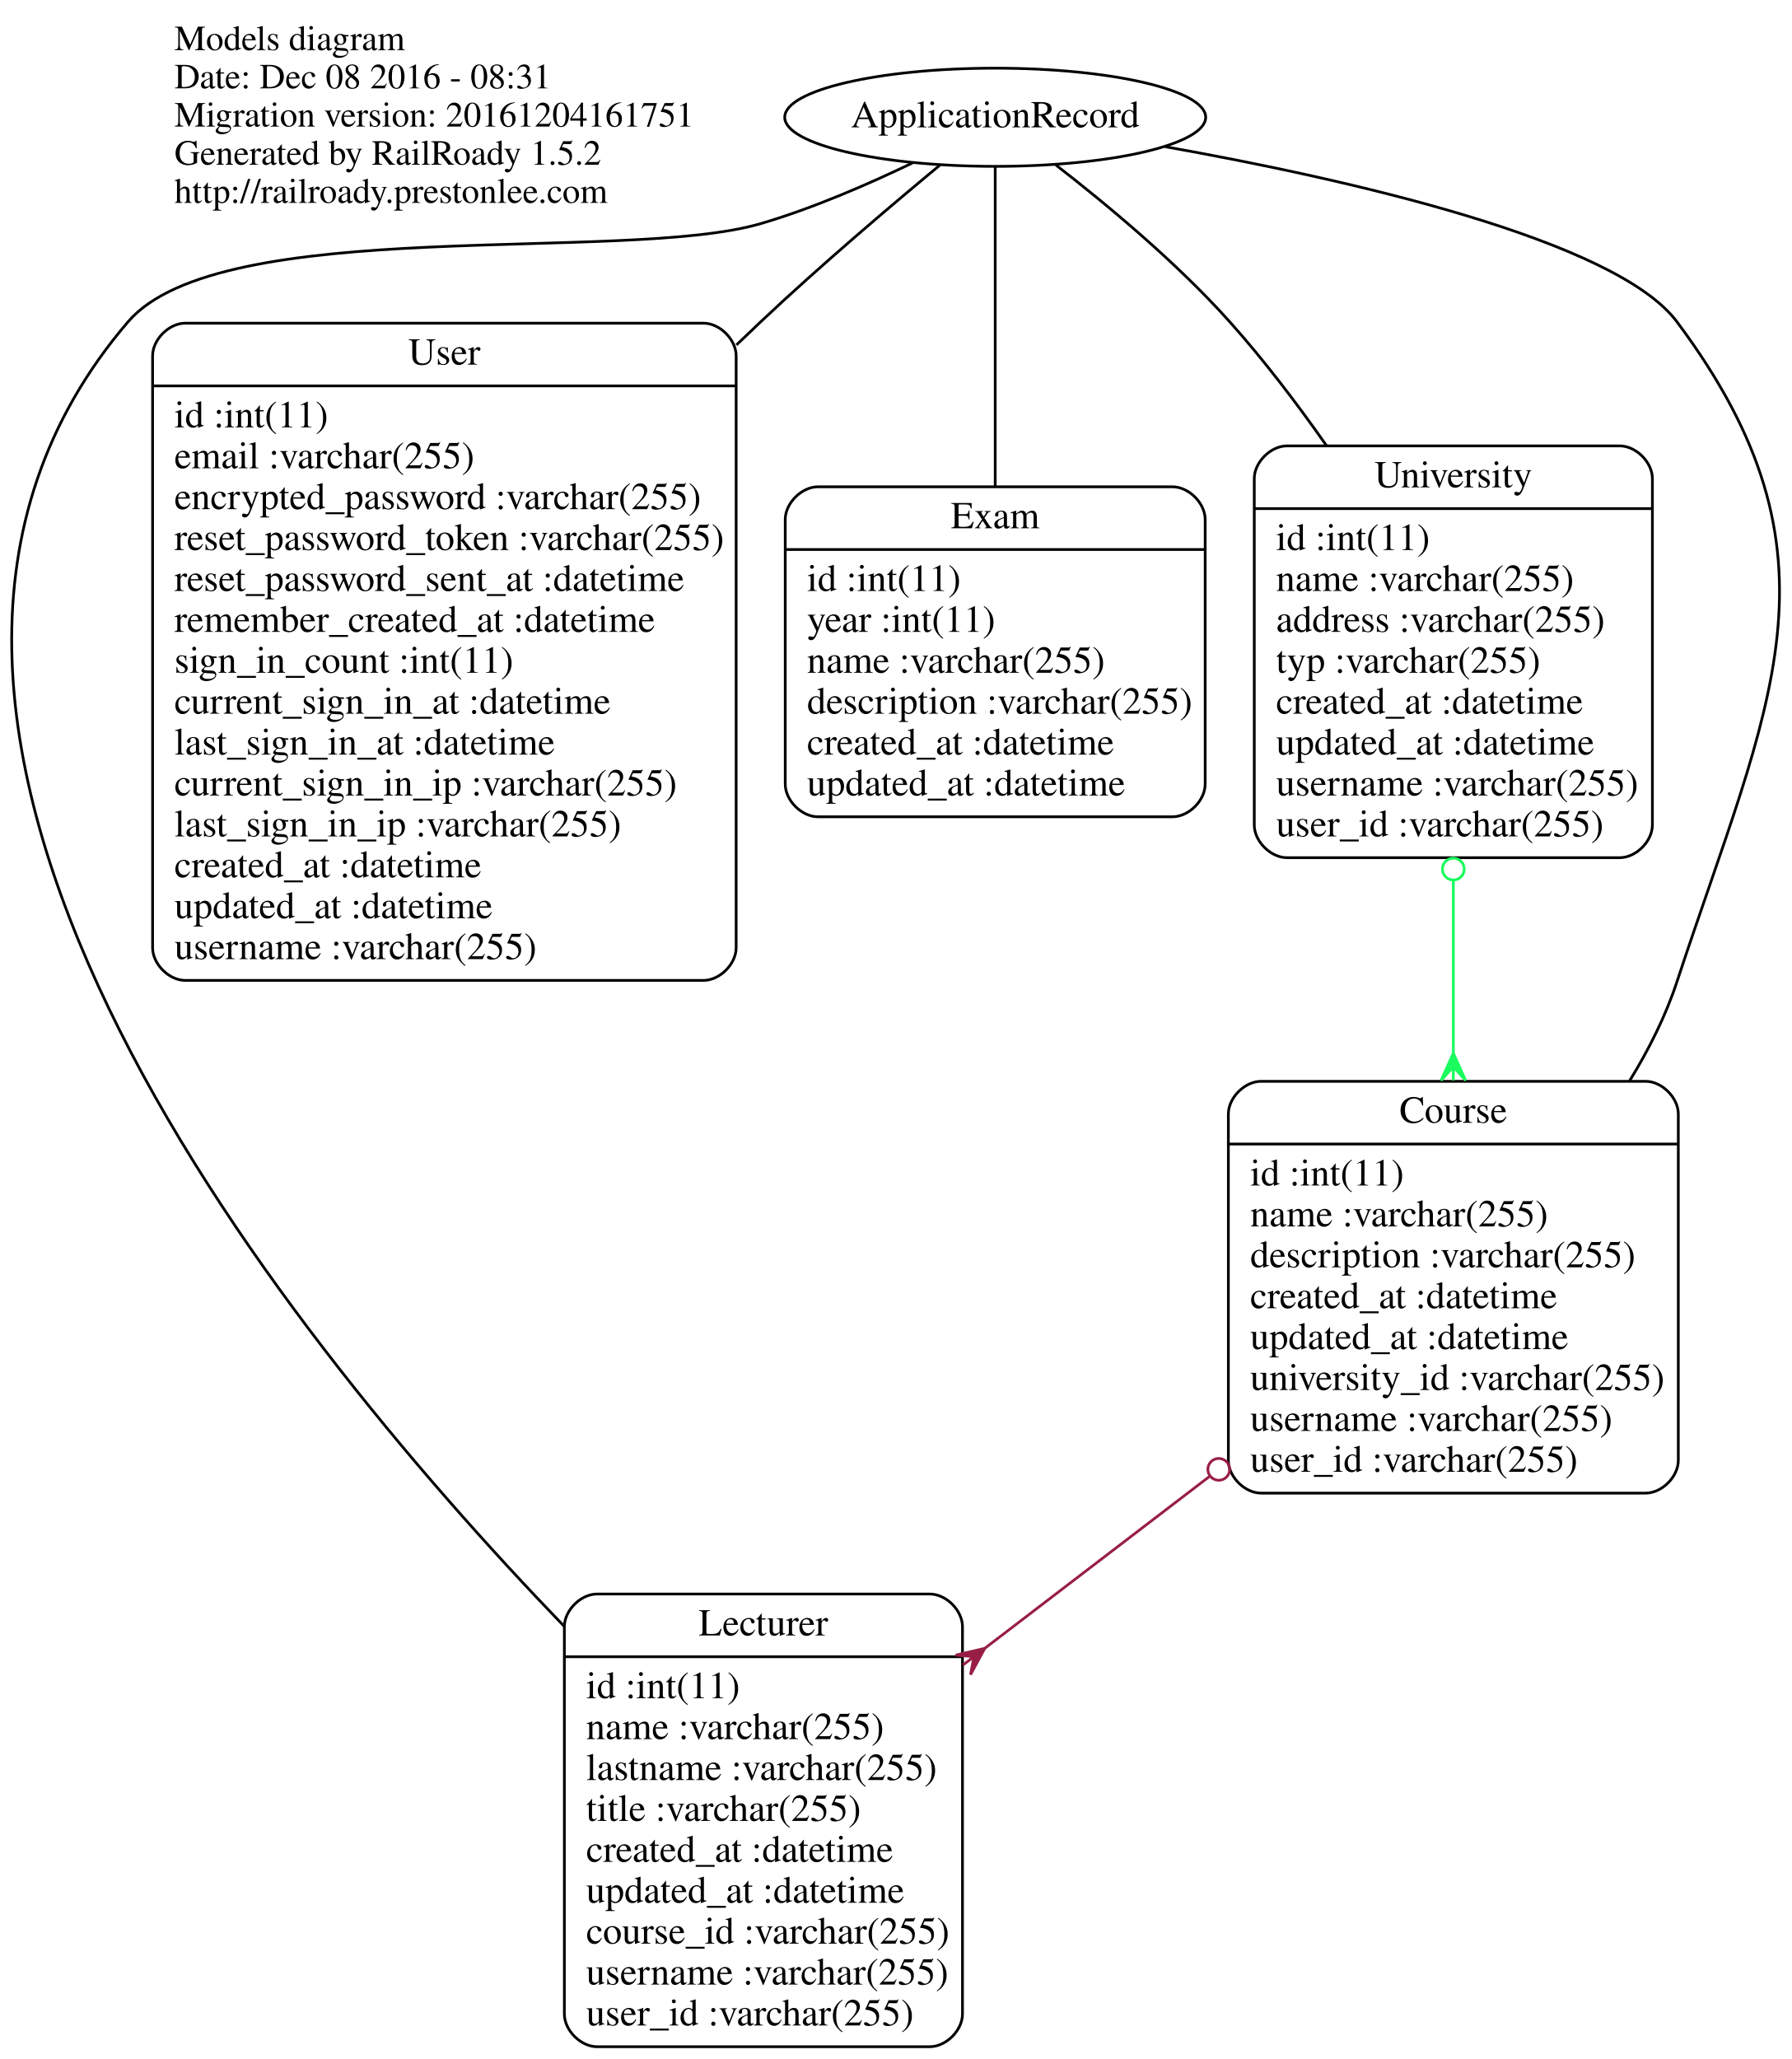
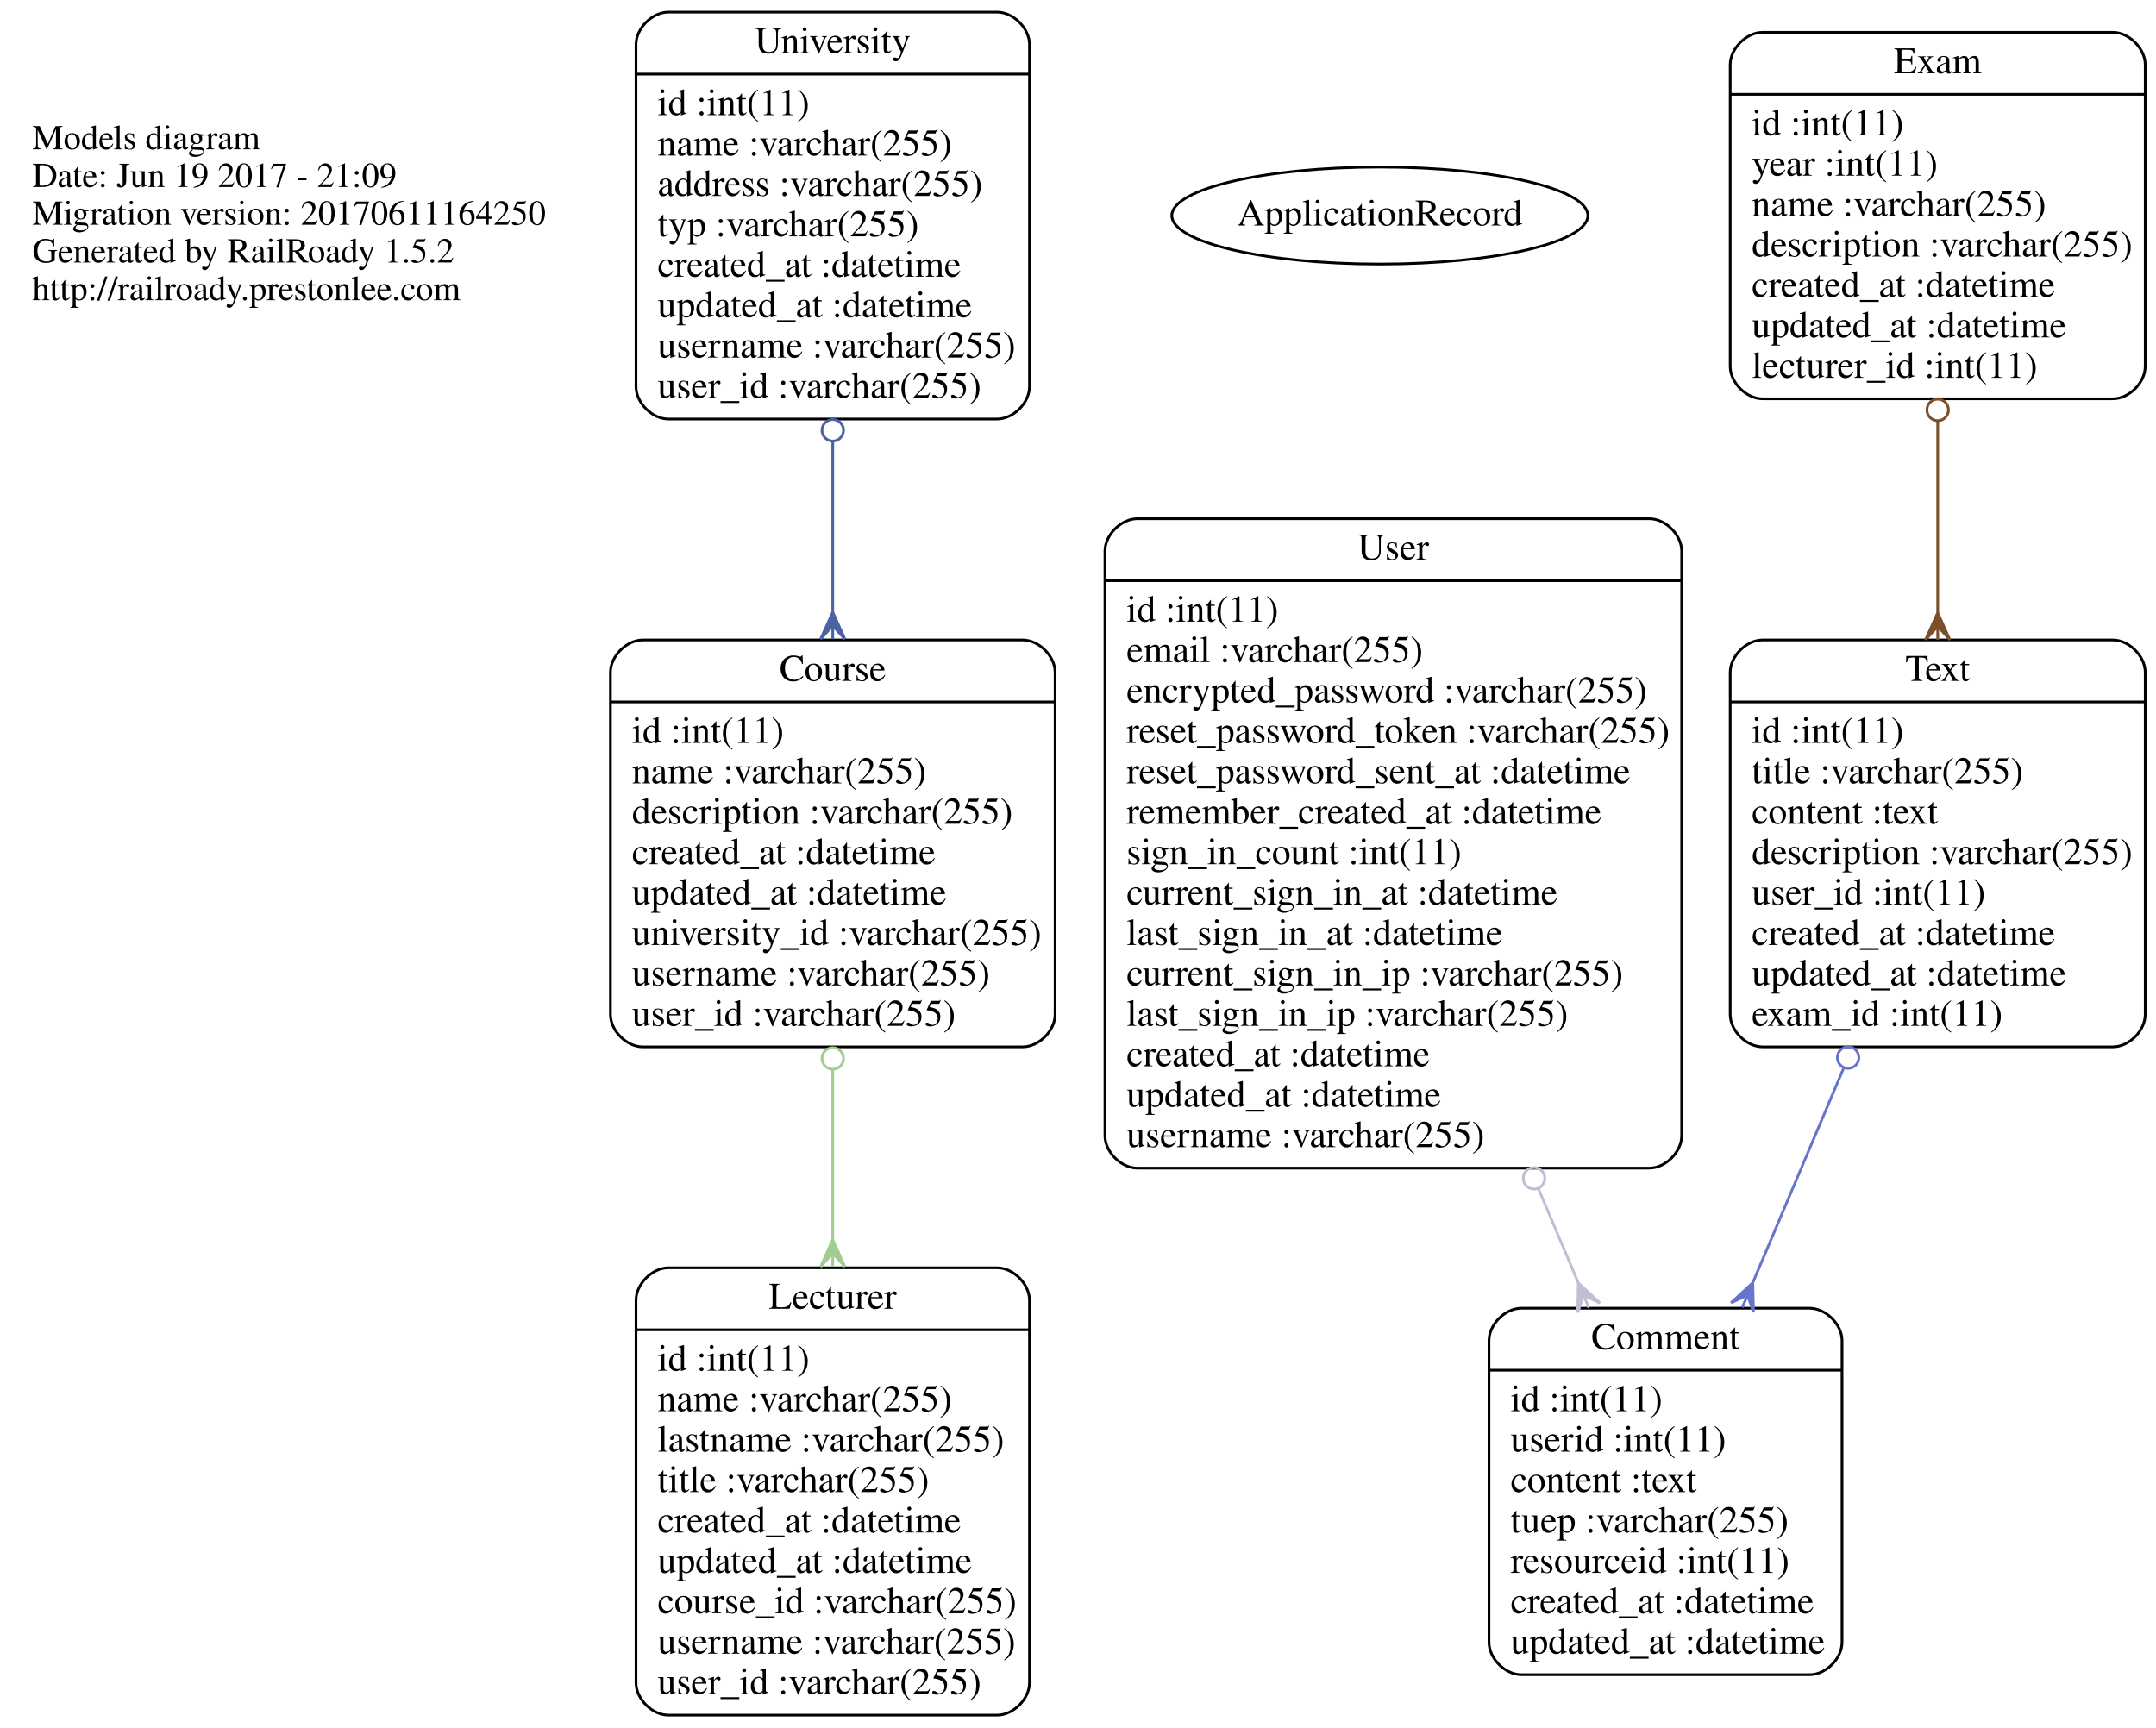
- <svg xmlns="http://www.w3.org/2000/svg" width="657pt" height="755pt" viewBox="0.00 0.00 656.73 755.00">
-   <g id="graph0" class="graph" transform="scale(1 1) rotate(0) translate(4 751)">
-     <polygon fill="none" stroke="none" points="-4,4 -4,-751 652.728,-751 652.728,4 -4,4" />
+ <svg xmlns="http://www.w3.org/2000/svg" width="800pt" height="641pt" viewBox="0.00 0.00 800.00 641.00">
+   <g id="graph0" class="graph" transform="scale(1 1) rotate(0) translate(4 637)">
+     <polygon fill="none" stroke="none" points="-4,4 -4,-637 796,-637 796,4 -4,4" />
    <g id="node1" class="node">
-       <text text-anchor="start" x="59.823" y="-732.6" font-family="Times,serif" font-size="13.00">Models diagram</text>
-       <text text-anchor="start" x="59.823" y="-718.6" font-family="Times,serif" font-size="13.00">Date: Dec 08 2016 - 08:31</text>
-       <text text-anchor="start" x="59.823" y="-704.6" font-family="Times,serif" font-size="13.00">Migration version: 20161204161751</text>
-       <text text-anchor="start" x="59.823" y="-690.6" font-family="Times,serif" font-size="13.00">Generated by RailRoady 1.5.2</text>
-       <text text-anchor="start" x="59.823" y="-676.6" font-family="Times,serif" font-size="13.00">http://railroady.prestonlee.com</text>
+       <text text-anchor="start" x="8" y="-581.6" font-family="Times,serif" font-size="13.00">Models diagram</text>
+       <text text-anchor="start" x="8" y="-567.6" font-family="Times,serif" font-size="13.00">Date: Jun 19 2017 - 21:09</text>
+       <text text-anchor="start" x="8" y="-553.6" font-family="Times,serif" font-size="13.00">Migration version: 20170611164250</text>
+       <text text-anchor="start" x="8" y="-539.6" font-family="Times,serif" font-size="13.00">Generated by RailRoady 1.5.2</text>
+       <text text-anchor="start" x="8" y="-525.6" font-family="Times,serif" font-size="13.00">http://railroady.prestonlee.com</text>
    </g>
    <g id="node2" class="node">
-       <path fill="none" stroke="black" d="M214.823,-0.5C214.823,-0.5 336.823,-0.5 336.823,-0.5 342.823,-0.5 348.823,-6.5 348.823,-12.5 348.823,-12.5 348.823,-154.5 348.823,-154.5 348.823,-160.5 342.823,-166.5 336.823,-166.5 336.823,-166.5 214.823,-166.5 214.823,-166.5 208.823,-166.5 202.823,-160.5 202.823,-154.5 202.823,-154.5 202.823,-12.5 202.823,-12.5 202.823,-6.5 208.823,-0.5 214.823,-0.5" />
-       <text text-anchor="middle" x="275.823" y="-151.3" font-family="Times,serif" font-size="14.00">Lecturer</text>
-       <polyline fill="none" stroke="black" points="202.823,-143.5 348.823,-143.5 " />
-       <text text-anchor="start" x="210.823" y="-128.3" font-family="Times,serif" font-size="14.00">id :int(11)</text>
-       <text text-anchor="start" x="210.823" y="-113.3" font-family="Times,serif" font-size="14.00">name :varchar(255)</text>
-       <text text-anchor="start" x="210.823" y="-98.3" font-family="Times,serif" font-size="14.00">lastname :varchar(255)</text>
-       <text text-anchor="start" x="210.823" y="-83.3" font-family="Times,serif" font-size="14.00">title :varchar(255)</text>
-       <text text-anchor="start" x="210.823" y="-68.3" font-family="Times,serif" font-size="14.00">created_at :datetime</text>
-       <text text-anchor="start" x="210.823" y="-53.3" font-family="Times,serif" font-size="14.00">updated_at :datetime</text>
-       <text text-anchor="start" x="210.823" y="-38.3" font-family="Times,serif" font-size="14.00">course_id :varchar(255)</text>
-       <text text-anchor="start" x="210.823" y="-23.3" font-family="Times,serif" font-size="14.00">username :varchar(255)</text>
-       <text text-anchor="start" x="210.823" y="-8.3" font-family="Times,serif" font-size="14.00">user_id :varchar(255)</text>
+       <path fill="none" stroke="black" d="M244,-0.5C244,-0.5 366,-0.5 366,-0.5 372,-0.5 378,-6.5 378,-12.5 378,-12.5 378,-154.5 378,-154.5 378,-160.5 372,-166.5 366,-166.5 366,-166.5 244,-166.5 244,-166.5 238,-166.5 232,-160.5 232,-154.5 232,-154.5 232,-12.5 232,-12.5 232,-6.5 238,-0.5 244,-0.5" />
+       <text text-anchor="middle" x="305" y="-151.3" font-family="Times,serif" font-size="14.00">Lecturer</text>
+       <polyline fill="none" stroke="black" points="232,-143.5 378,-143.5 " />
+       <text text-anchor="start" x="240" y="-128.3" font-family="Times,serif" font-size="14.00">id :int(11)</text>
+       <text text-anchor="start" x="240" y="-113.3" font-family="Times,serif" font-size="14.00">name :varchar(255)</text>
+       <text text-anchor="start" x="240" y="-98.3" font-family="Times,serif" font-size="14.00">lastname :varchar(255)</text>
+       <text text-anchor="start" x="240" y="-83.3" font-family="Times,serif" font-size="14.00">title :varchar(255)</text>
+       <text text-anchor="start" x="240" y="-68.3" font-family="Times,serif" font-size="14.00">created_at :datetime</text>
+       <text text-anchor="start" x="240" y="-53.3" font-family="Times,serif" font-size="14.00">updated_at :datetime</text>
+       <text text-anchor="start" x="240" y="-38.3" font-family="Times,serif" font-size="14.00">course_id :varchar(255)</text>
+       <text text-anchor="start" x="240" y="-23.3" font-family="Times,serif" font-size="14.00">username :varchar(255)</text>
+       <text text-anchor="start" x="240" y="-8.3" font-family="Times,serif" font-size="14.00">user_id :varchar(255)</text>
    </g>
    <g id="node3" class="node">
-       <ellipse fill="none" stroke="black" cx="360.823" cy="-708" rx="77.187" ry="18" />
-       <text text-anchor="middle" x="360.823" y="-704.3" font-family="Times,serif" font-size="14.00">ApplicationRecord</text>
+       <ellipse fill="none" stroke="black" cx="508" cy="-557" rx="77.187" ry="18" />
+       <text text-anchor="middle" x="508" y="-553.3" font-family="Times,serif" font-size="14.00">ApplicationRecord</text>
+     </g>
+     <g id="node4" class="node">
+       <path fill="none" stroke="black" d="M560.5,-15.5C560.5,-15.5 667.5,-15.5 667.5,-15.5 673.5,-15.5 679.5,-21.5 679.5,-27.5 679.5,-27.5 679.5,-139.5 679.5,-139.5 679.5,-145.5 673.5,-151.5 667.5,-151.5 667.5,-151.5 560.5,-151.5 560.5,-151.5 554.5,-151.5 548.5,-145.5 548.5,-139.5 548.5,-139.5 548.5,-27.5 548.5,-27.5 548.5,-21.5 554.5,-15.5 560.5,-15.5" />
+       <text text-anchor="middle" x="614" y="-136.3" font-family="Times,serif" font-size="14.00">Comment</text>
+       <polyline fill="none" stroke="black" points="548.5,-128.5 679.5,-128.5 " />
+       <text text-anchor="start" x="556.5" y="-113.3" font-family="Times,serif" font-size="14.00">id :int(11)</text>
+       <text text-anchor="start" x="556.5" y="-98.3" font-family="Times,serif" font-size="14.00">userid :int(11)</text>
+       <text text-anchor="start" x="556.5" y="-83.3" font-family="Times,serif" font-size="14.00">content :text</text>
+       <text text-anchor="start" x="556.5" y="-68.3" font-family="Times,serif" font-size="14.00">tuep :varchar(255)</text>
+       <text text-anchor="start" x="556.5" y="-53.3" font-family="Times,serif" font-size="14.00">resourceid :int(11)</text>
+       <text text-anchor="start" x="556.5" y="-38.3" font-family="Times,serif" font-size="14.00">created_at :datetime</text>
+       <text text-anchor="start" x="556.5" y="-23.3" font-family="Times,serif" font-size="14.00">updated_at :datetime</text>
+     </g>
+     <g id="node5" class="node">
+       <path fill="none" stroke="black" d="M418,-203.5C418,-203.5 608,-203.5 608,-203.5 614,-203.5 620,-209.5 620,-215.5 620,-215.5 620,-432.5 620,-432.5 620,-438.5 614,-444.5 608,-444.5 608,-444.5 418,-444.5 418,-444.5 412,-444.5 406,-438.5 406,-432.5 406,-432.5 406,-215.5 406,-215.5 406,-209.5 412,-203.5 418,-203.5" />
+       <text text-anchor="middle" x="513" y="-429.3" font-family="Times,serif" font-size="14.00">User</text>
+       <polyline fill="none" stroke="black" points="406,-421.5 620,-421.5 " />
+       <text text-anchor="start" x="414" y="-406.3" font-family="Times,serif" font-size="14.00">id :int(11)</text>
+       <text text-anchor="start" x="414" y="-391.3" font-family="Times,serif" font-size="14.00">email :varchar(255)</text>
+       <text text-anchor="start" x="414" y="-376.3" font-family="Times,serif" font-size="14.00">encrypted_password :varchar(255)</text>
+       <text text-anchor="start" x="414" y="-361.3" font-family="Times,serif" font-size="14.00">reset_password_token :varchar(255)</text>
+       <text text-anchor="start" x="414" y="-346.3" font-family="Times,serif" font-size="14.00">reset_password_sent_at :datetime</text>
+       <text text-anchor="start" x="414" y="-331.3" font-family="Times,serif" font-size="14.00">remember_created_at :datetime</text>
+       <text text-anchor="start" x="414" y="-316.3" font-family="Times,serif" font-size="14.00">sign_in_count :int(11)</text>
+       <text text-anchor="start" x="414" y="-301.3" font-family="Times,serif" font-size="14.00">current_sign_in_at :datetime</text>
+       <text text-anchor="start" x="414" y="-286.3" font-family="Times,serif" font-size="14.00">last_sign_in_at :datetime</text>
+       <text text-anchor="start" x="414" y="-271.3" font-family="Times,serif" font-size="14.00">current_sign_in_ip :varchar(255)</text>
+       <text text-anchor="start" x="414" y="-256.3" font-family="Times,serif" font-size="14.00">last_sign_in_ip :varchar(255)</text>
+       <text text-anchor="start" x="414" y="-241.3" font-family="Times,serif" font-size="14.00">created_at :datetime</text>
+       <text text-anchor="start" x="414" y="-226.3" font-family="Times,serif" font-size="14.00">updated_at :datetime</text>
+       <text text-anchor="start" x="414" y="-211.3" font-family="Times,serif" font-size="14.00">username :varchar(255)</text>
    </g>
    <g id="edge1" class="edge">
-       <path fill="none" stroke="black" d="M330.51,-691.267C314.361,-683.492 293.934,-674.599 274.823,-669 224.755,-654.331 76.768,-672.619 42.823,-633 -81.544,-487.847 94.947,-266.531 202.822,-154.582" />
+       <path fill="none" stroke="#bfbfd3" d="M566.823,-195.904C571.869,-183.987 576.871,-172.176 581.626,-160.949" />
+       <ellipse fill="none" stroke="#bfbfd3" cx="565.208" cy="-199.717" rx="4" ry="4" />
+       <polygon fill="#bfbfd3" stroke="#bfbfd3" points="581.657,-160.874 589.701,-153.42 583.607,-156.269 585.557,-151.665 585.557,-151.665 585.557,-151.665 583.607,-156.269 581.413,-149.91 581.657,-160.874 581.657,-160.874" />
    </g>
-     <g id="node4" class="node">
-       <path fill="none" stroke="black" d="M63.823,-391.5C63.823,-391.5 253.823,-391.5 253.823,-391.5 259.823,-391.5 265.823,-397.5 265.823,-403.5 265.823,-403.5 265.823,-620.5 265.823,-620.5 265.823,-626.5 259.823,-632.5 253.823,-632.5 253.823,-632.5 63.823,-632.5 63.823,-632.5 57.823,-632.5 51.823,-626.5 51.823,-620.5 51.823,-620.5 51.823,-403.5 51.823,-403.5 51.823,-397.5 57.823,-391.5 63.823,-391.5" />
-       <text text-anchor="middle" x="158.823" y="-617.3" font-family="Times,serif" font-size="14.00">User</text>
-       <polyline fill="none" stroke="black" points="51.823,-609.5 265.823,-609.5 " />
-       <text text-anchor="start" x="59.823" y="-594.3" font-family="Times,serif" font-size="14.00">id :int(11)</text>
-       <text text-anchor="start" x="59.823" y="-579.3" font-family="Times,serif" font-size="14.00">email :varchar(255)</text>
-       <text text-anchor="start" x="59.823" y="-564.3" font-family="Times,serif" font-size="14.00">encrypted_password :varchar(255)</text>
-       <text text-anchor="start" x="59.823" y="-549.3" font-family="Times,serif" font-size="14.00">reset_password_token :varchar(255)</text>
-       <text text-anchor="start" x="59.823" y="-534.3" font-family="Times,serif" font-size="14.00">reset_password_sent_at :datetime</text>
-       <text text-anchor="start" x="59.823" y="-519.3" font-family="Times,serif" font-size="14.00">remember_created_at :datetime</text>
-       <text text-anchor="start" x="59.823" y="-504.3" font-family="Times,serif" font-size="14.00">sign_in_count :int(11)</text>
-       <text text-anchor="start" x="59.823" y="-489.3" font-family="Times,serif" font-size="14.00">current_sign_in_at :datetime</text>
-       <text text-anchor="start" x="59.823" y="-474.3" font-family="Times,serif" font-size="14.00">last_sign_in_at :datetime</text>
-       <text text-anchor="start" x="59.823" y="-459.3" font-family="Times,serif" font-size="14.00">current_sign_in_ip :varchar(255)</text>
-       <text text-anchor="start" x="59.823" y="-444.3" font-family="Times,serif" font-size="14.00">last_sign_in_ip :varchar(255)</text>
-       <text text-anchor="start" x="59.823" y="-429.3" font-family="Times,serif" font-size="14.00">created_at :datetime</text>
-       <text text-anchor="start" x="59.823" y="-414.3" font-family="Times,serif" font-size="14.00">updated_at :datetime</text>
-       <text text-anchor="start" x="59.823" y="-399.3" font-family="Times,serif" font-size="14.00">username :varchar(255)</text>
+     <g id="node6" class="node">
+       <path fill="none" stroke="black" d="M650,-248.5C650,-248.5 780,-248.5 780,-248.5 786,-248.5 792,-254.5 792,-260.5 792,-260.5 792,-387.5 792,-387.5 792,-393.5 786,-399.5 780,-399.5 780,-399.5 650,-399.5 650,-399.5 644,-399.5 638,-393.5 638,-387.5 638,-387.5 638,-260.5 638,-260.5 638,-254.5 644,-248.5 650,-248.5" />
+       <text text-anchor="middle" x="715" y="-384.3" font-family="Times,serif" font-size="14.00">Text</text>
+       <polyline fill="none" stroke="black" points="638,-376.5 792,-376.5 " />
+       <text text-anchor="start" x="646" y="-361.3" font-family="Times,serif" font-size="14.00">id :int(11)</text>
+       <text text-anchor="start" x="646" y="-346.3" font-family="Times,serif" font-size="14.00">title :varchar(255)</text>
+       <text text-anchor="start" x="646" y="-331.3" font-family="Times,serif" font-size="14.00">content :text</text>
+       <text text-anchor="start" x="646" y="-316.3" font-family="Times,serif" font-size="14.00">description :varchar(255)</text>
+       <text text-anchor="start" x="646" y="-301.3" font-family="Times,serif" font-size="14.00">user_id :int(11)</text>
+       <text text-anchor="start" x="646" y="-286.3" font-family="Times,serif" font-size="14.00">created_at :datetime</text>
+       <text text-anchor="start" x="646" y="-271.3" font-family="Times,serif" font-size="14.00">updated_at :datetime</text>
+       <text text-anchor="start" x="646" y="-256.3" font-family="Times,serif" font-size="14.00">exam_id :int(11)</text>
    </g>
    <g id="edge2" class="edge">
-       <path fill="none" stroke="black" d="M340.556,-690.458C322.833,-675.784 296.597,-653.549 274.823,-633 271.872,-630.216 268.898,-627.377 265.911,-624.499" />
+       <path fill="none" stroke="#6475cb" d="M680.065,-240.506C669.184,-214.811 657.234,-186.593 646.525,-161.304" />
+       <ellipse fill="none" stroke="#6475cb" cx="681.76" cy="-244.508" rx="4" ry="4" />
+       <polygon fill="#6475cb" stroke="#6475cb" points="646.386,-160.975 646.63,-150.012 644.436,-156.371 642.486,-151.766 642.486,-151.766 642.486,-151.766 644.436,-156.371 638.342,-153.521 646.386,-160.975 646.386,-160.975" />
    </g>
-     <g id="node5" class="node">
-       <path fill="none" stroke="black" d="M295.823,-451.5C295.823,-451.5 425.823,-451.5 425.823,-451.5 431.823,-451.5 437.823,-457.5 437.823,-463.5 437.823,-463.5 437.823,-560.5 437.823,-560.5 437.823,-566.5 431.823,-572.5 425.823,-572.5 425.823,-572.5 295.823,-572.5 295.823,-572.5 289.823,-572.5 283.823,-566.5 283.823,-560.5 283.823,-560.5 283.823,-463.5 283.823,-463.5 283.823,-457.5 289.823,-451.5 295.823,-451.5" />
-       <text text-anchor="middle" x="360.823" y="-557.3" font-family="Times,serif" font-size="14.00">Exam</text>
-       <polyline fill="none" stroke="black" points="283.823,-549.5 437.823,-549.5 " />
-       <text text-anchor="start" x="291.823" y="-534.3" font-family="Times,serif" font-size="14.00">id :int(11)</text>
-       <text text-anchor="start" x="291.823" y="-519.3" font-family="Times,serif" font-size="14.00">year :int(11)</text>
-       <text text-anchor="start" x="291.823" y="-504.3" font-family="Times,serif" font-size="14.00">name :varchar(255)</text>
-       <text text-anchor="start" x="291.823" y="-489.3" font-family="Times,serif" font-size="14.00">description :varchar(255)</text>
-       <text text-anchor="start" x="291.823" y="-474.3" font-family="Times,serif" font-size="14.00">created_at :datetime</text>
-       <text text-anchor="start" x="291.823" y="-459.3" font-family="Times,serif" font-size="14.00">updated_at :datetime</text>
+     <g id="node7" class="node">
+       <path fill="none" stroke="black" d="M650,-489C650,-489 780,-489 780,-489 786,-489 792,-495 792,-501 792,-501 792,-613 792,-613 792,-619 786,-625 780,-625 780,-625 650,-625 650,-625 644,-625 638,-619 638,-613 638,-613 638,-501 638,-501 638,-495 644,-489 650,-489" />
+       <text text-anchor="middle" x="715" y="-609.8" font-family="Times,serif" font-size="14.00">Exam</text>
+       <polyline fill="none" stroke="black" points="638,-602 792,-602 " />
+       <text text-anchor="start" x="646" y="-586.8" font-family="Times,serif" font-size="14.00">id :int(11)</text>
+       <text text-anchor="start" x="646" y="-571.8" font-family="Times,serif" font-size="14.00">year :int(11)</text>
+       <text text-anchor="start" x="646" y="-556.8" font-family="Times,serif" font-size="14.00">name :varchar(255)</text>
+       <text text-anchor="start" x="646" y="-541.8" font-family="Times,serif" font-size="14.00">description :varchar(255)</text>
+       <text text-anchor="start" x="646" y="-526.8" font-family="Times,serif" font-size="14.00">created_at :datetime</text>
+       <text text-anchor="start" x="646" y="-511.8" font-family="Times,serif" font-size="14.00">updated_at :datetime</text>
+       <text text-anchor="start" x="646" y="-496.8" font-family="Times,serif" font-size="14.00">lecturer_id :int(11)</text>
    </g>
    <g id="edge3" class="edge">
-       <path fill="none" stroke="black" d="M360.823,-689.784C360.823,-663.726 360.823,-613.021 360.823,-572.572" />
+       <path fill="none" stroke="#7b4f28" d="M715,-480.555C715,-457.921 715,-432.945 715,-409.752" />
+       <ellipse fill="none" stroke="#7b4f28" cx="715" cy="-484.875" rx="4" ry="4" />
+       <polygon fill="#7b4f28" stroke="#7b4f28" points="715,-409.587 719.5,-399.587 715,-404.587 715,-399.587 715,-399.587 715,-399.587 715,-404.587 710.5,-399.587 715,-409.587 715,-409.587" />
    </g>
-     <g id="node6" class="node">
-       <path fill="none" stroke="black" d="M467.823,-436.5C467.823,-436.5 589.823,-436.5 589.823,-436.5 595.823,-436.5 601.823,-442.5 601.823,-448.5 601.823,-448.5 601.823,-575.5 601.823,-575.5 601.823,-581.5 595.823,-587.5 589.823,-587.5 589.823,-587.5 467.823,-587.5 467.823,-587.5 461.823,-587.5 455.823,-581.5 455.823,-575.5 455.823,-575.5 455.823,-448.5 455.823,-448.5 455.823,-442.5 461.823,-436.5 467.823,-436.5" />
-       <text text-anchor="middle" x="528.823" y="-572.3" font-family="Times,serif" font-size="14.00">University</text>
-       <polyline fill="none" stroke="black" points="455.823,-564.5 601.823,-564.5 " />
-       <text text-anchor="start" x="463.823" y="-549.3" font-family="Times,serif" font-size="14.00">id :int(11)</text>
-       <text text-anchor="start" x="463.823" y="-534.3" font-family="Times,serif" font-size="14.00">name :varchar(255)</text>
-       <text text-anchor="start" x="463.823" y="-519.3" font-family="Times,serif" font-size="14.00">address :varchar(255)</text>
-       <text text-anchor="start" x="463.823" y="-504.3" font-family="Times,serif" font-size="14.00">typ :varchar(255)</text>
-       <text text-anchor="start" x="463.823" y="-489.3" font-family="Times,serif" font-size="14.00">created_at :datetime</text>
-       <text text-anchor="start" x="463.823" y="-474.3" font-family="Times,serif" font-size="14.00">updated_at :datetime</text>
-       <text text-anchor="start" x="463.823" y="-459.3" font-family="Times,serif" font-size="14.00">username :varchar(255)</text>
-       <text text-anchor="start" x="463.823" y="-444.3" font-family="Times,serif" font-size="14.00">user_id :varchar(255)</text>
+     <g id="node8" class="node">
+       <path fill="none" stroke="black" d="M244,-481.5C244,-481.5 366,-481.5 366,-481.5 372,-481.5 378,-487.5 378,-493.5 378,-493.5 378,-620.5 378,-620.5 378,-626.5 372,-632.5 366,-632.5 366,-632.5 244,-632.5 244,-632.5 238,-632.5 232,-626.5 232,-620.5 232,-620.5 232,-493.5 232,-493.5 232,-487.5 238,-481.5 244,-481.5" />
+       <text text-anchor="middle" x="305" y="-617.3" font-family="Times,serif" font-size="14.00">University</text>
+       <polyline fill="none" stroke="black" points="232,-609.5 378,-609.5 " />
+       <text text-anchor="start" x="240" y="-594.3" font-family="Times,serif" font-size="14.00">id :int(11)</text>
+       <text text-anchor="start" x="240" y="-579.3" font-family="Times,serif" font-size="14.00">name :varchar(255)</text>
+       <text text-anchor="start" x="240" y="-564.3" font-family="Times,serif" font-size="14.00">address :varchar(255)</text>
+       <text text-anchor="start" x="240" y="-549.3" font-family="Times,serif" font-size="14.00">typ :varchar(255)</text>
+       <text text-anchor="start" x="240" y="-534.3" font-family="Times,serif" font-size="14.00">created_at :datetime</text>
+       <text text-anchor="start" x="240" y="-519.3" font-family="Times,serif" font-size="14.00">updated_at :datetime</text>
+       <text text-anchor="start" x="240" y="-504.3" font-family="Times,serif" font-size="14.00">username :varchar(255)</text>
+       <text text-anchor="start" x="240" y="-489.3" font-family="Times,serif" font-size="14.00">user_id :varchar(255)</text>
+     </g>
+     <g id="node9" class="node">
+       <path fill="none" stroke="black" d="M234.5,-248.5C234.5,-248.5 375.5,-248.5 375.5,-248.5 381.5,-248.5 387.5,-254.5 387.5,-260.5 387.5,-260.5 387.5,-387.5 387.5,-387.5 387.5,-393.5 381.5,-399.5 375.5,-399.5 375.5,-399.5 234.5,-399.5 234.5,-399.5 228.5,-399.5 222.5,-393.5 222.5,-387.5 222.5,-387.5 222.5,-260.5 222.5,-260.5 222.5,-254.5 228.5,-248.5 234.5,-248.5" />
+       <text text-anchor="middle" x="305" y="-384.3" font-family="Times,serif" font-size="14.00">Course</text>
+       <polyline fill="none" stroke="black" points="222.5,-376.5 387.5,-376.5 " />
+       <text text-anchor="start" x="230.5" y="-361.3" font-family="Times,serif" font-size="14.00">id :int(11)</text>
+       <text text-anchor="start" x="230.5" y="-346.3" font-family="Times,serif" font-size="14.00">name :varchar(255)</text>
+       <text text-anchor="start" x="230.5" y="-331.3" font-family="Times,serif" font-size="14.00">description :varchar(255)</text>
+       <text text-anchor="start" x="230.5" y="-316.3" font-family="Times,serif" font-size="14.00">created_at :datetime</text>
+       <text text-anchor="start" x="230.5" y="-301.3" font-family="Times,serif" font-size="14.00">updated_at :datetime</text>
+       <text text-anchor="start" x="230.5" y="-286.3" font-family="Times,serif" font-size="14.00">university_id :varchar(255)</text>
+       <text text-anchor="start" x="230.5" y="-271.3" font-family="Times,serif" font-size="14.00">username :varchar(255)</text>
+       <text text-anchor="start" x="230.5" y="-256.3" font-family="Times,serif" font-size="14.00">user_id :varchar(255)</text>
+     </g>
+     <g id="edge4" class="edge">
+       <path fill="none" stroke="#4b63a2" d="M305,-473.276C305,-452.674 305,-430.557 305,-409.855" />
+       <ellipse fill="none" stroke="#4b63a2" cx="305" cy="-477.32" rx="4" ry="4" />
+       <polygon fill="#4b63a2" stroke="#4b63a2" points="305,-409.818 309.5,-399.818 305,-404.818 305,-399.818 305,-399.818 305,-399.818 305,-404.818 300.5,-399.818 305,-409.818 305,-409.818" />
    </g>
    <g id="edge5" class="edge">
-       <path fill="none" stroke="black" d="M383.08,-690.487C401.331,-676.352 427.254,-654.873 446.823,-633 459.273,-619.084 471.377,-603.186 482.294,-587.616" />
-     </g>
-     <g id="node7" class="node">
-       <path fill="none" stroke="black" d="M458.323,-203.5C458.323,-203.5 599.323,-203.5 599.323,-203.5 605.323,-203.5 611.323,-209.5 611.323,-215.5 611.323,-215.5 611.323,-342.5 611.323,-342.5 611.323,-348.5 605.323,-354.5 599.323,-354.5 599.323,-354.5 458.323,-354.5 458.323,-354.5 452.323,-354.5 446.323,-348.5 446.323,-342.5 446.323,-342.5 446.323,-215.5 446.323,-215.5 446.323,-209.5 452.323,-203.5 458.323,-203.5" />
-       <text text-anchor="middle" x="528.823" y="-339.3" font-family="Times,serif" font-size="14.00">Course</text>
-       <polyline fill="none" stroke="black" points="446.323,-331.5 611.323,-331.5 " />
-       <text text-anchor="start" x="454.323" y="-316.3" font-family="Times,serif" font-size="14.00">id :int(11)</text>
-       <text text-anchor="start" x="454.323" y="-301.3" font-family="Times,serif" font-size="14.00">name :varchar(255)</text>
-       <text text-anchor="start" x="454.323" y="-286.3" font-family="Times,serif" font-size="14.00">description :varchar(255)</text>
-       <text text-anchor="start" x="454.323" y="-271.3" font-family="Times,serif" font-size="14.00">created_at :datetime</text>
-       <text text-anchor="start" x="454.323" y="-256.3" font-family="Times,serif" font-size="14.00">updated_at :datetime</text>
-       <text text-anchor="start" x="454.323" y="-241.3" font-family="Times,serif" font-size="14.00">university_id :varchar(255)</text>
-       <text text-anchor="start" x="454.323" y="-226.3" font-family="Times,serif" font-size="14.00">username :varchar(255)</text>
-       <text text-anchor="start" x="454.323" y="-211.3" font-family="Times,serif" font-size="14.00">user_id :varchar(255)</text>
-     </g>
-     <g id="edge7" class="edge">
-       <path fill="none" stroke="black" d="M423.158,-697.207C489.601,-685.346 588.307,-663.146 610.823,-633 675.184,-546.827 644.465,-493.159 610.823,-391 606.701,-378.484 600.565,-366.222 593.471,-354.683" />
-     </g>
-     <g id="edge4" class="edge">
-       <path fill="none" stroke="#1afb5d" d="M528.823,-428.276C528.823,-407.674 528.823,-385.557 528.823,-364.855" />
-       <ellipse fill="none" stroke="#1afb5d" cx="528.823" cy="-432.32" rx="4" ry="4" />
-       <polygon fill="#1afb5d" stroke="#1afb5d" points="528.823,-364.818 533.323,-354.818 528.823,-359.818 528.823,-354.818 528.823,-354.818 528.823,-354.818 528.823,-359.818 524.323,-354.818 528.823,-364.818 528.823,-364.818" />
-     </g>
-     <g id="edge6" class="edge">
-       <path fill="none" stroke="#981e45" d="M439.328,-209.552C412.537,-189.062 383.318,-166.715 357.087,-146.653" />
-       <ellipse fill="none" stroke="#981e45" cx="442.804" cy="-212.211" rx="4" ry="4" />
-       <polygon fill="#981e45" stroke="#981e45" points="356.992,-146.58 351.782,-136.93 353.02,-143.542 349.049,-140.505 349.049,-140.505 349.049,-140.505 353.02,-143.542 346.315,-144.079 356.992,-146.58 356.992,-146.58" />
+       <path fill="none" stroke="#a1cc92" d="M305,-239.921C305,-219.597 305,-197.725 305,-176.991" />
+       <ellipse fill="none" stroke="#a1cc92" cx="305" cy="-244.191" rx="4" ry="4" />
+       <polygon fill="#a1cc92" stroke="#a1cc92" points="305,-176.916 309.5,-166.916 305,-171.916 305,-166.916 305,-166.916 305,-166.916 305,-171.916 300.5,-166.916 305,-176.916 305,-176.916" />
    </g>
  </g>
</svg>
